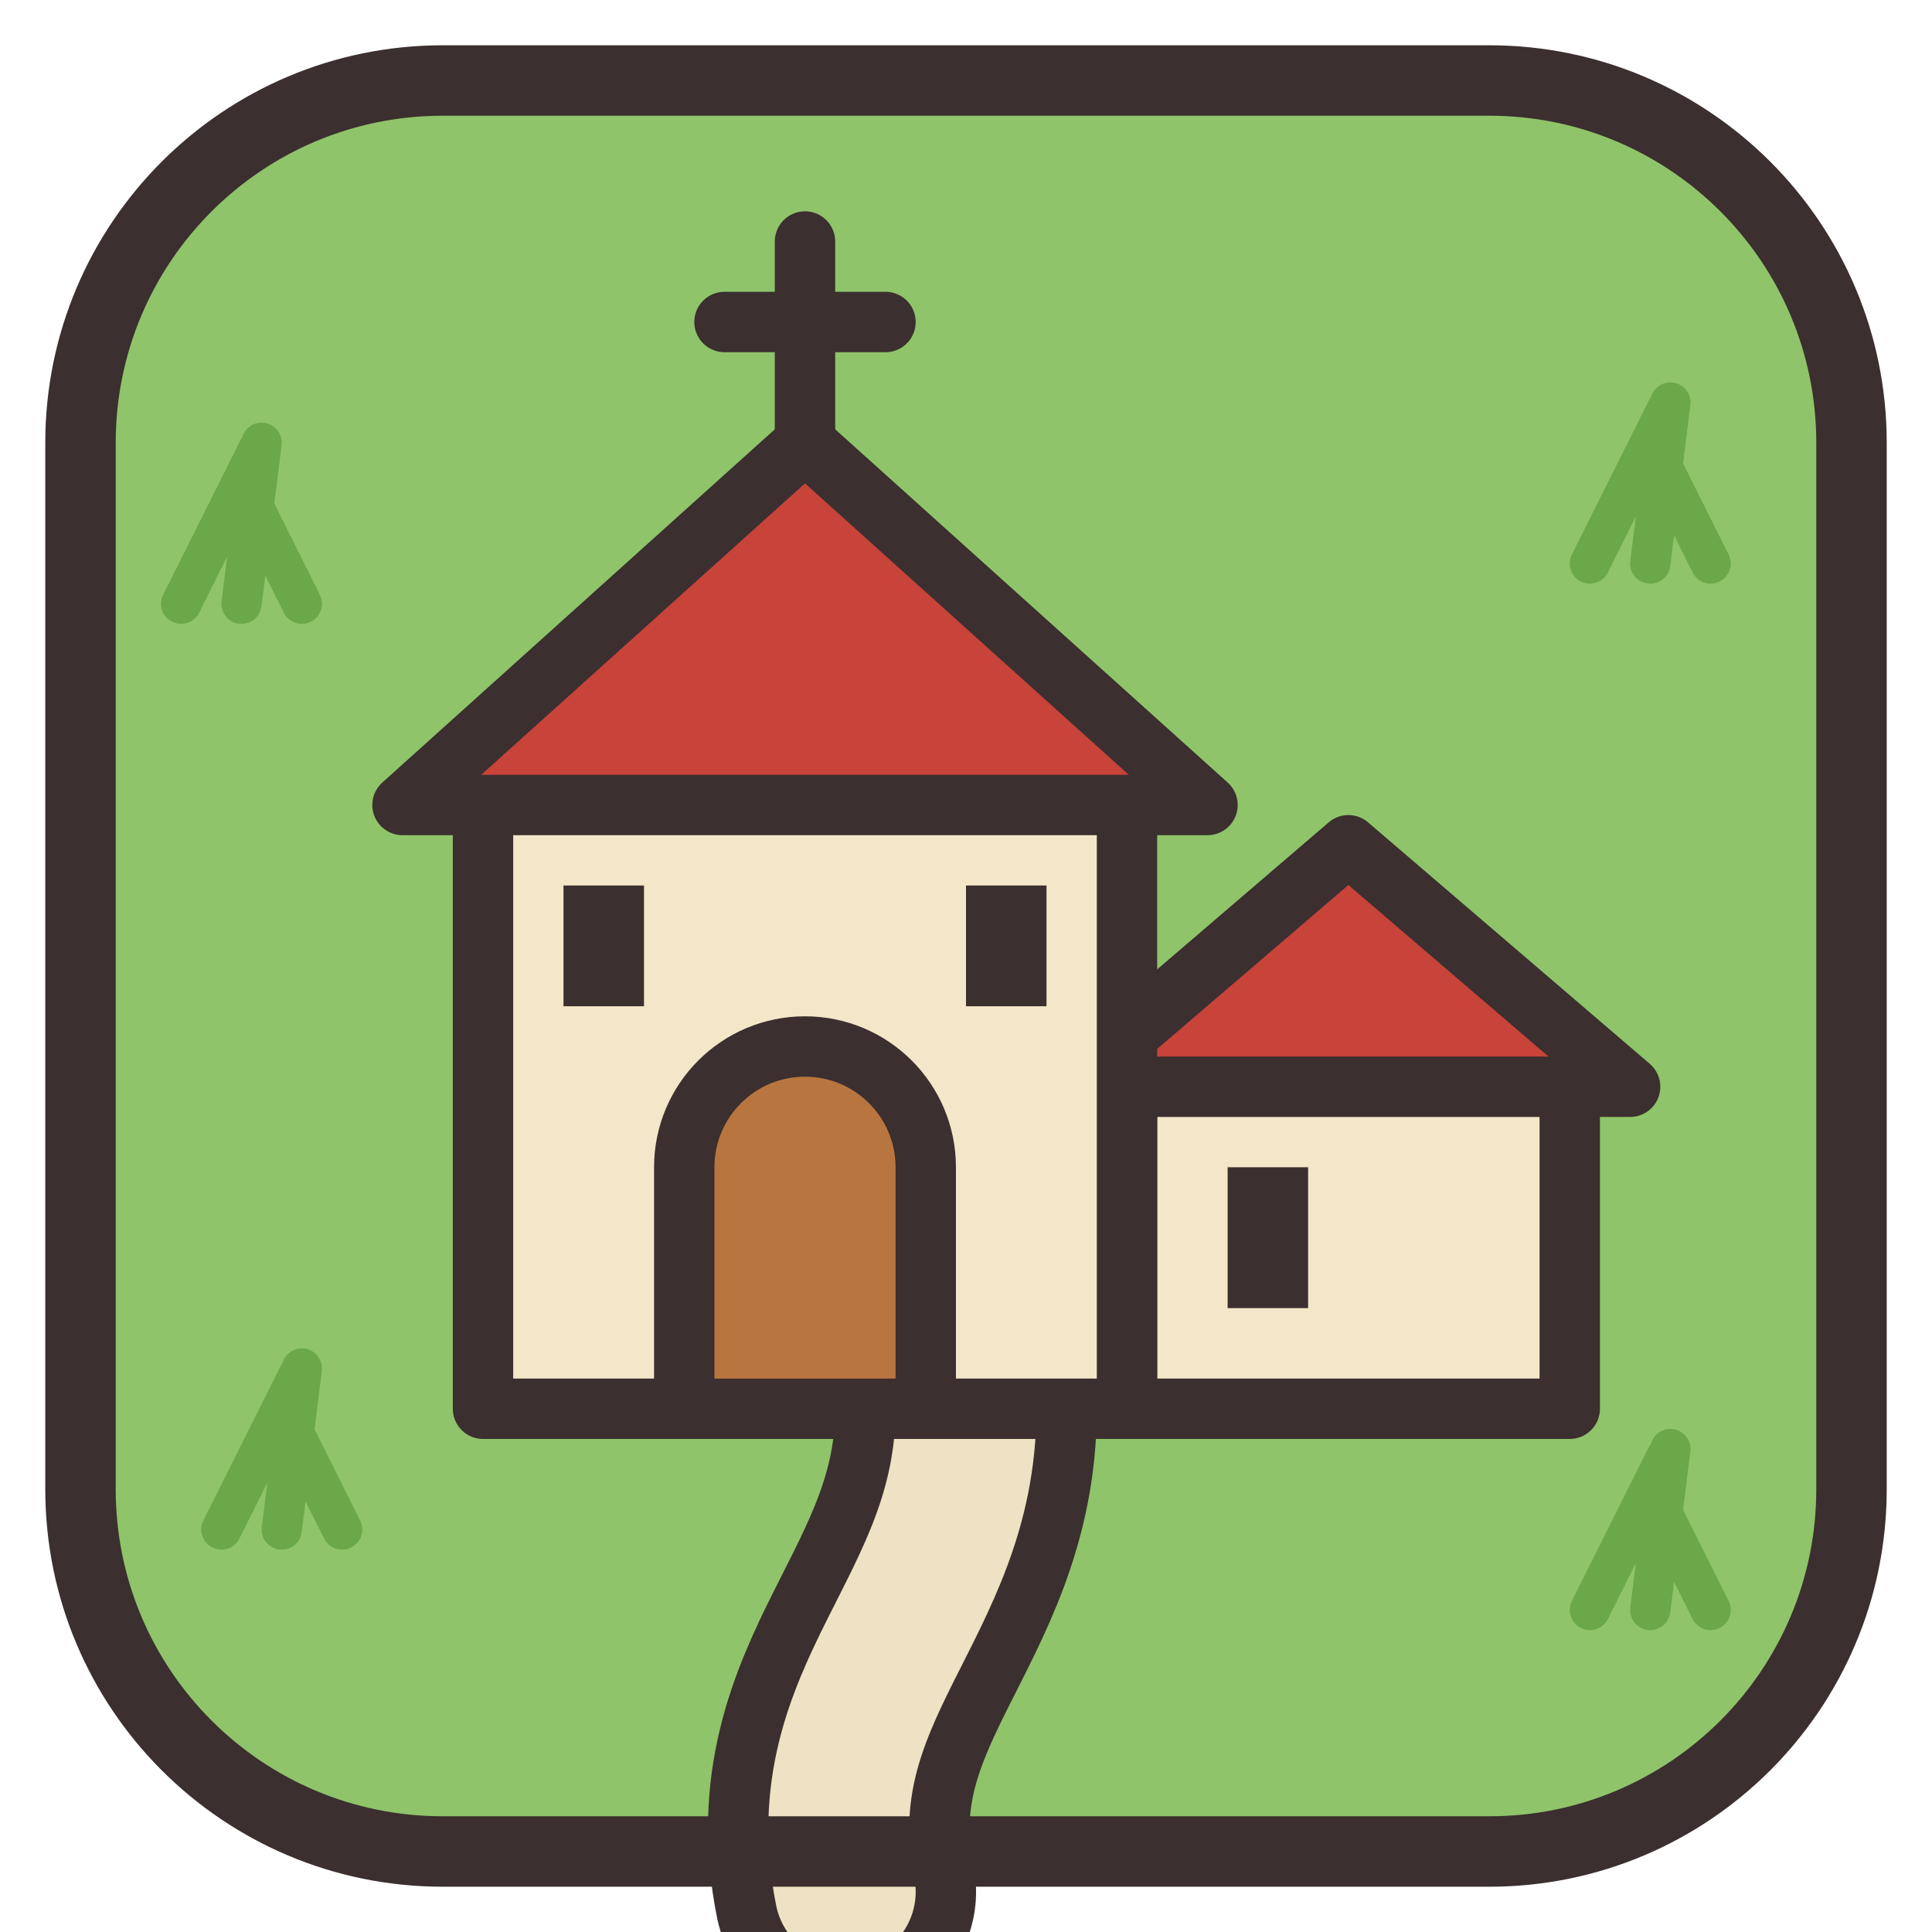
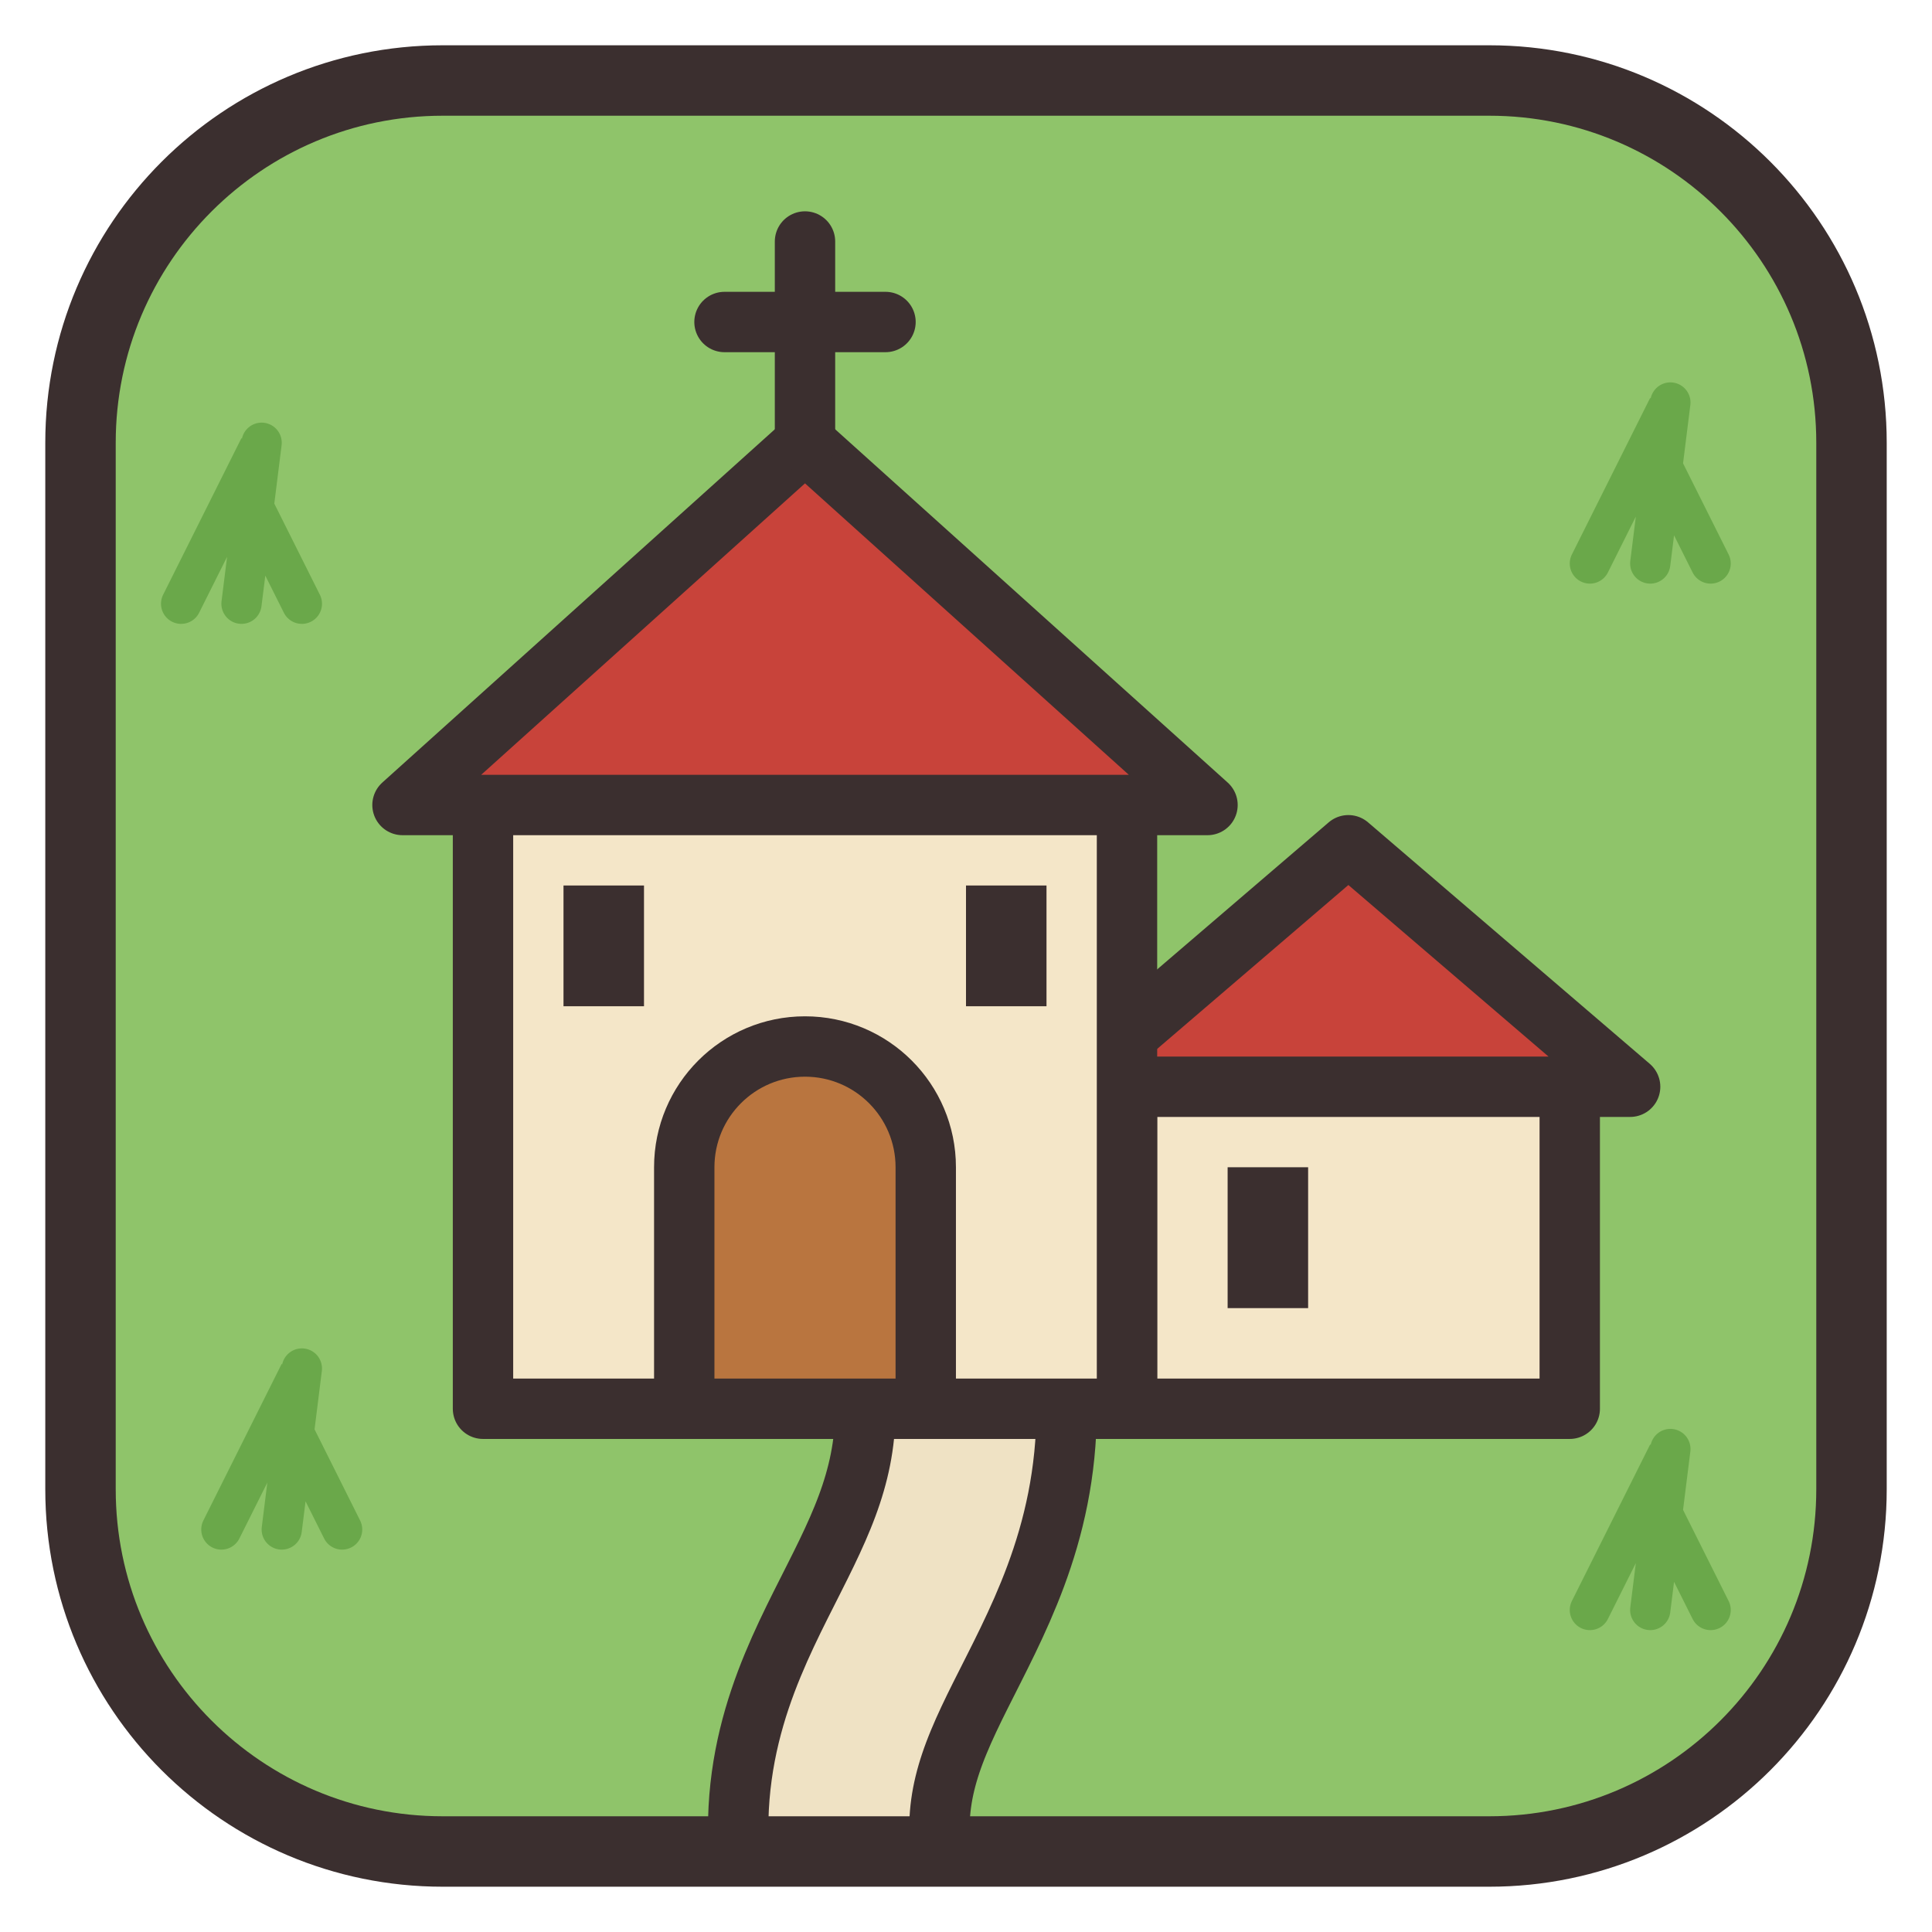
<svg xmlns="http://www.w3.org/2000/svg" width="96" height="96" viewBox="0 0 96 96">
  <defs>
    <clipPath id="t">
      <rect x="4" y="4" width="88" height="88" rx="18" />
    </clipPath>
  </defs>
  <rect x="4" y="4" width="88" height="88" rx="18" fill="#8FC46A" />
  <g clip-path="url(#t)">
    <path d="M11 76 L14 70 L17 76 M14 76 L15 68" stroke="#6AA84A" stroke-width="2" fill="none" stroke-linecap="round" />
    <path d="M79 80 L82 74 L85 80 M82 80 L83 72" stroke="#6AA84A" stroke-width="2" fill="none" stroke-linecap="round" />
    <path d="M9 30 L12 24 L15 30 M12 30 L13 22" stroke="#6AA84A" stroke-width="2" fill="none" stroke-linecap="round" />
    <path d="M79 28 L82 22 L85 28 M82 28 L83 20" stroke="#6AA84A" stroke-width="2" fill="none" stroke-linecap="round" />
  </g>
  <g fill="none" stroke="#3B2F2F" stroke-width="3" stroke-linejoin="round" stroke-linecap="round">
-     <path d="M48 70 C48 80 40 84 42 94" stroke-width="13" />
-     <path d="M48 70 C48 80 40 84 42 94" stroke="#EFE2C4" stroke-width="7" />
+     <g clip-path="url(#t)">
+       <path d="M48 70 C48 80 40 84 42 94" stroke-width="13" />
+       <path d="M48 70 C48 80 40 84 42 94" stroke="#EFE2C4" stroke-width="7" />
+     </g>
    <rect x="56" y="52" width="22" height="18" fill="#F4E6C8" />
    <path d="M53 54 L67 42 L81 54 Z" fill="#C8433A" />
    <rect x="24" y="38" width="32" height="32" fill="#F4E6C8" />
    <path d="M20 40 L40 22 L60 40 Z" fill="#C8433A" />
    <path d="M40 22 V12 M36 16 H44" stroke-width="3" />
    <path d="M34 70 V58 a6 6 0 0 1 12 0 V70 Z" fill="#B9753F" />
    <rect x="61" y="58" width="4" height="7" fill="#3B2F2F" stroke="none" />
    <rect x="28" y="44" width="4" height="6" fill="#3B2F2F" stroke="none" />
    <rect x="48" y="44" width="4" height="6" fill="#3B2F2F" stroke="none" />
  </g>
  <rect x="4" y="4" width="88" height="88" rx="18" fill="none" stroke="#3B2F2F" stroke-width="3.5" />
</svg>
